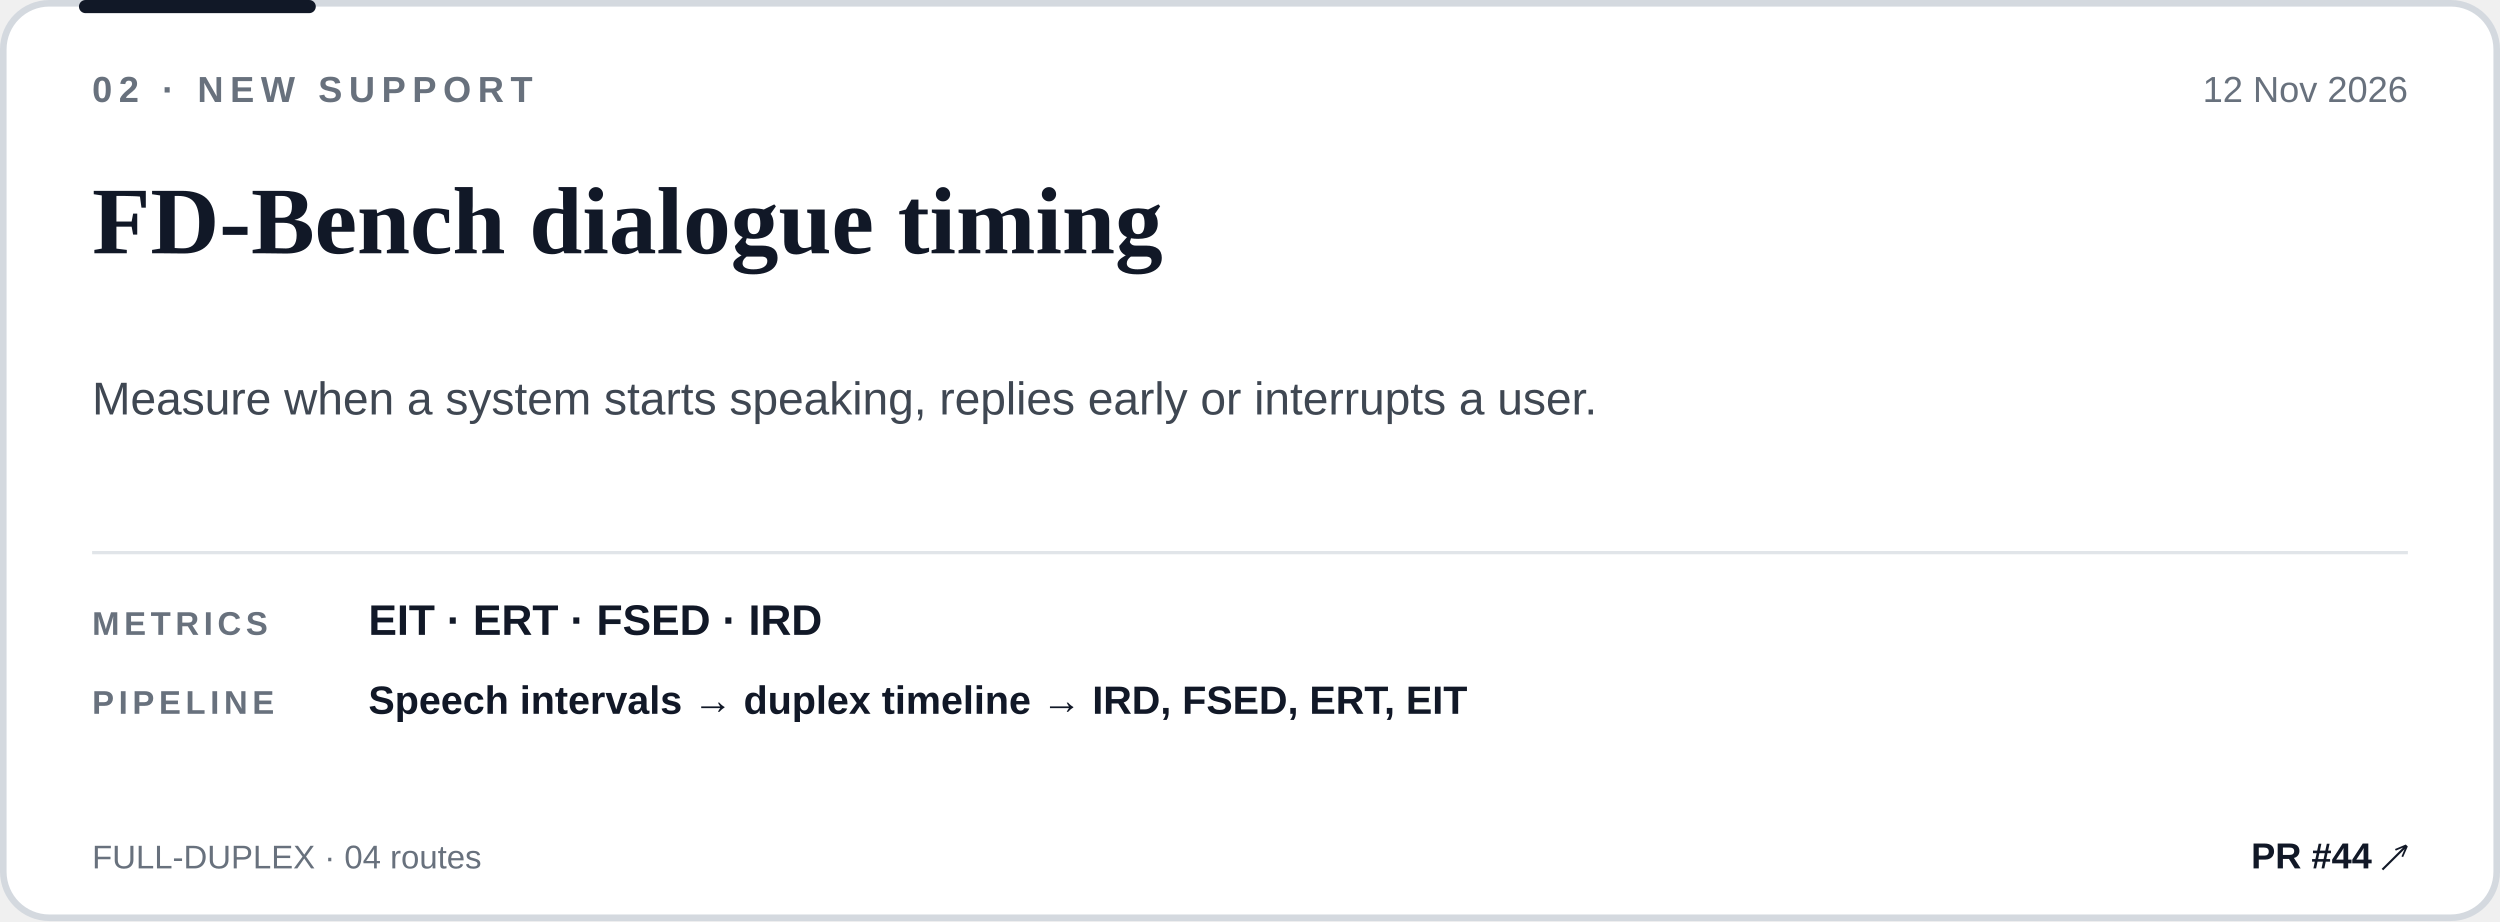
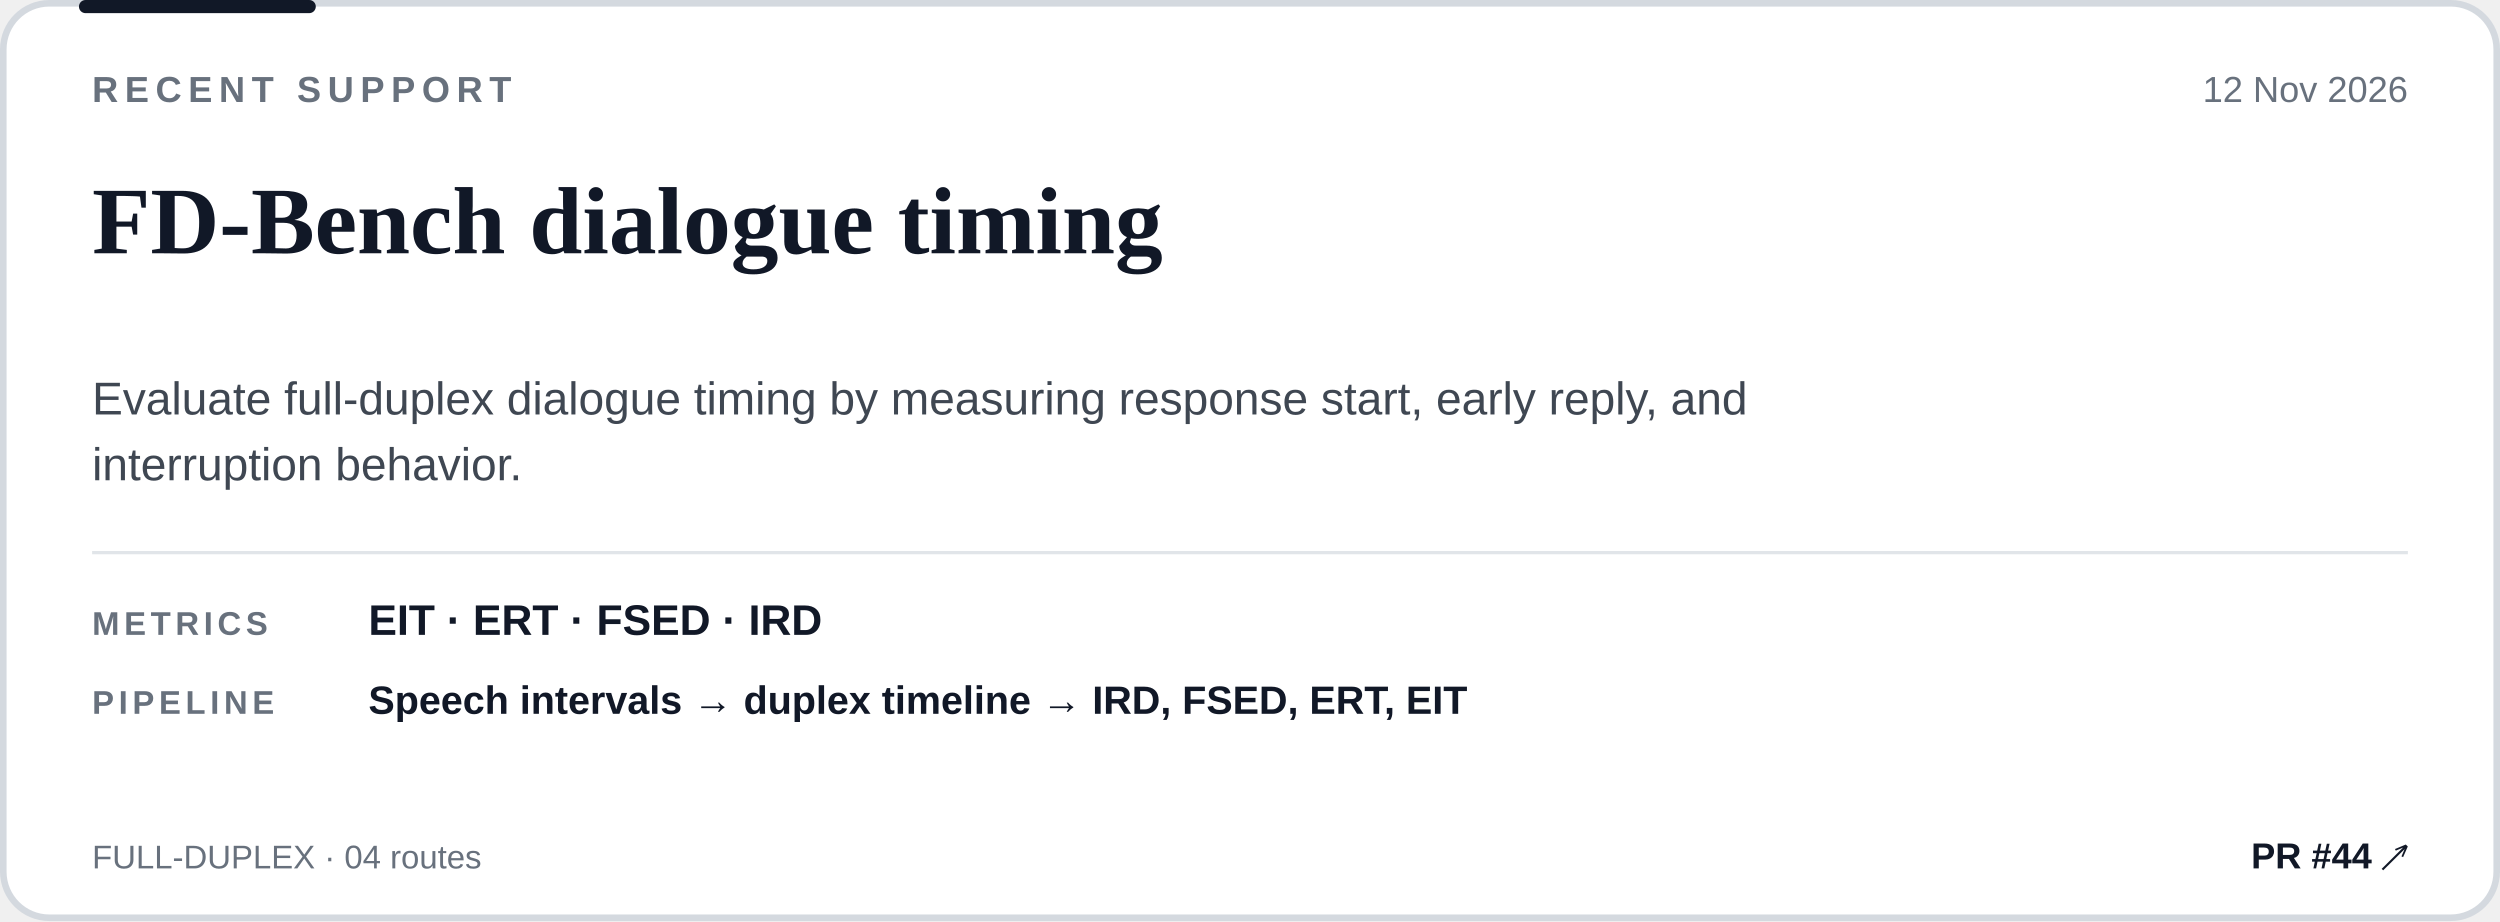
<svg xmlns="http://www.w3.org/2000/svg" width="760" height="280" viewBox="0 0 760 280" role="img" aria-labelledby="title desc">
  <rect x="1" y="1" width="758" height="278" rx="14" fill="#ffffff" stroke="#d4d9df" stroke-width="2" />
  <rect x="24" y="0" width="72" height="4" rx="2" fill="#111827" />
  <g font-family="Arial, Helvetica, sans-serif">
-     <text x="28" y="31" fill="#68717d" font-size="11" font-weight="700" letter-spacing="2">02 · NEW SUPPORT</text>
+     <text x="28" y="31" fill="#68717d" font-size="11" font-weight="700" letter-spacing="2">RECENT SUPPORT</text>
    <text x="732" y="31" text-anchor="end" fill="#68717d" font-size="11">12 Nov 2026</text>
    <text x="28" y="77" fill="#111827" font-family="Georgia,Times New Roman,serif" font-size="29" font-weight="700">FD-Bench dialogue timing</text>
-     <text x="28" y="126" fill="#3f4752" font-family="Arial,sans-serif" font-size="14" font-weight="400">Measure when a system starts speaking, replies early or interrupts a user.</text>
+     <text x="28" y="126" fill="#3f4752" font-family="Arial,sans-serif" font-size="14" font-weight="400">Evaluate full-duplex dialogue timing by measuring response start, early reply, and</text>
+     <text x="28" y="146" fill="#3f4752" font-family="Arial,sans-serif" font-size="14" font-weight="400">interruption behavior.</text>
    <line x1="28" y1="168" x2="732" y2="168" stroke="#e1e5e9" />
    <text x="28" y="193" fill="#68717d" font-size="10" font-weight="700" letter-spacing="1.4">METRICS</text>
    <text x="112" y="193" fill="#111827" font-size="13" font-weight="700">EIT · ERT · FSED · IRD</text>
    <text x="28" y="217" fill="#68717d" font-size="10" font-weight="700" letter-spacing="1.4">PIPELINE</text>
    <text x="112" y="217" fill="#111827" font-family="Arial,sans-serif" font-size="12" font-weight="600">Speech intervals → duplex timeline → IRD, FSED, ERT, EIT</text>
    <text x="28" y="264" fill="#68717d" font-size="10">FULL-DUPLEX · 04 routes</text>
    <text x="732" y="264" text-anchor="end" fill="#111827" font-size="11" font-weight="700">PR #44 ↗</text>
  </g>
</svg>
